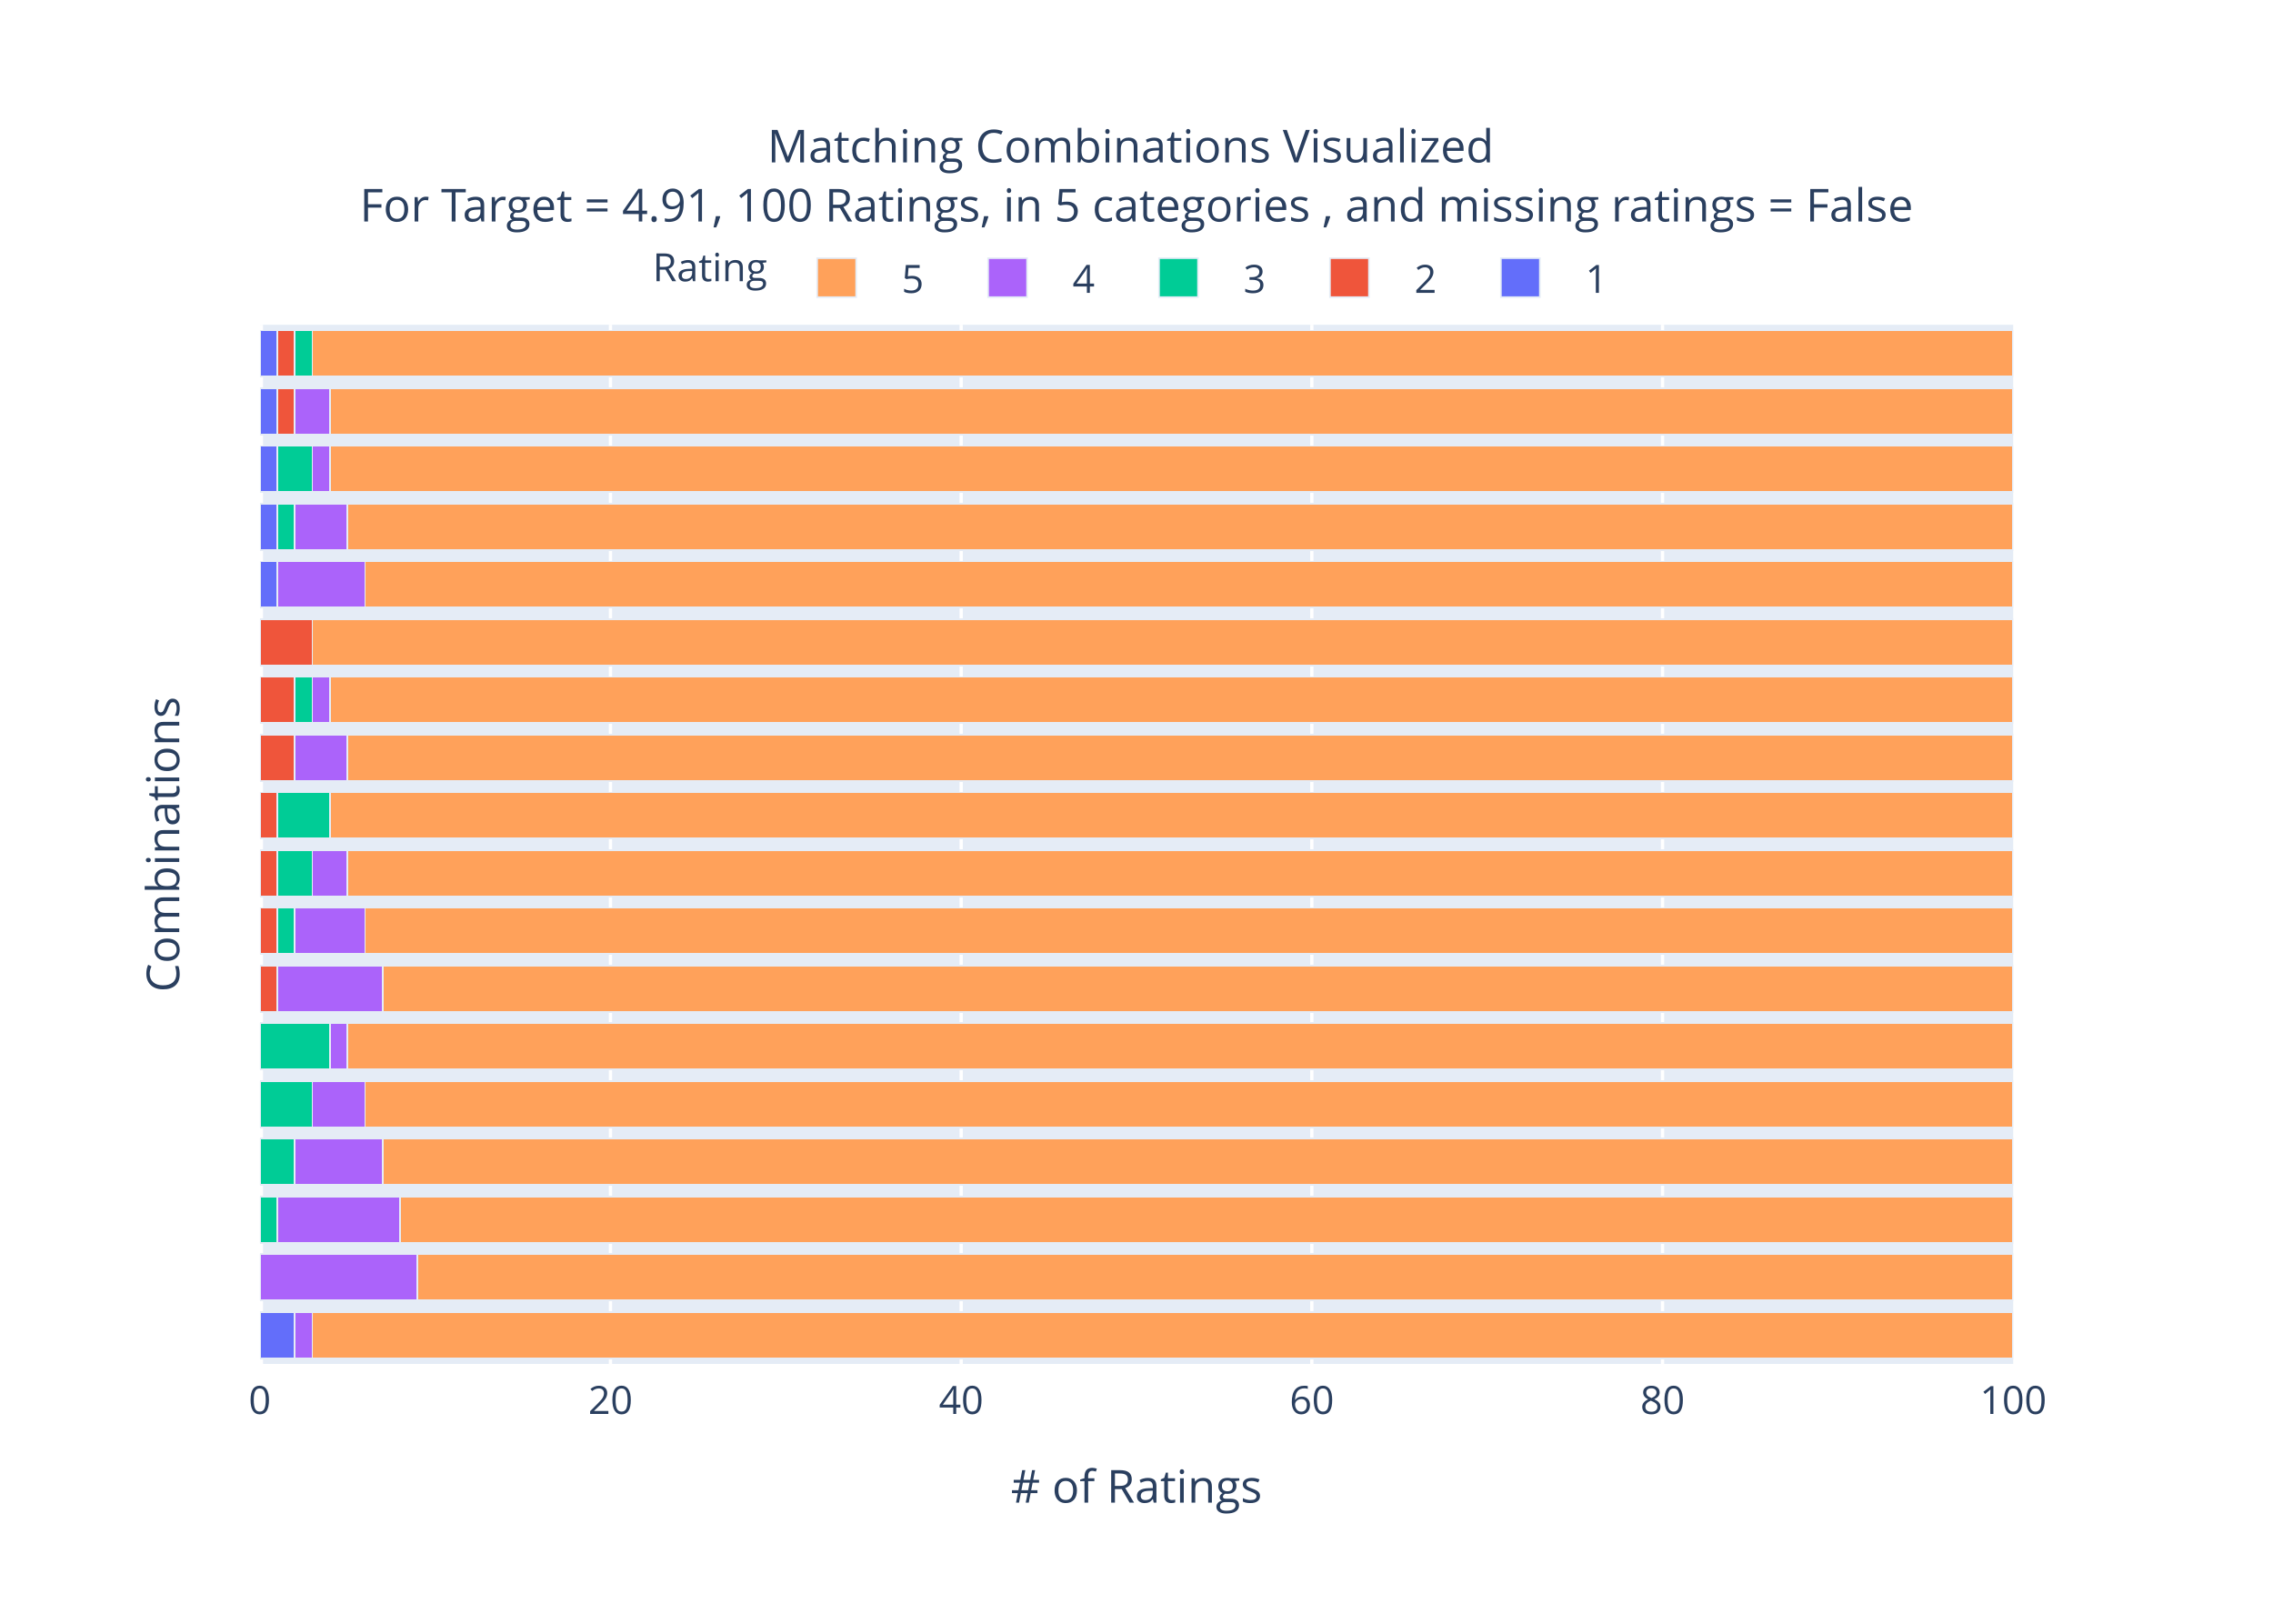
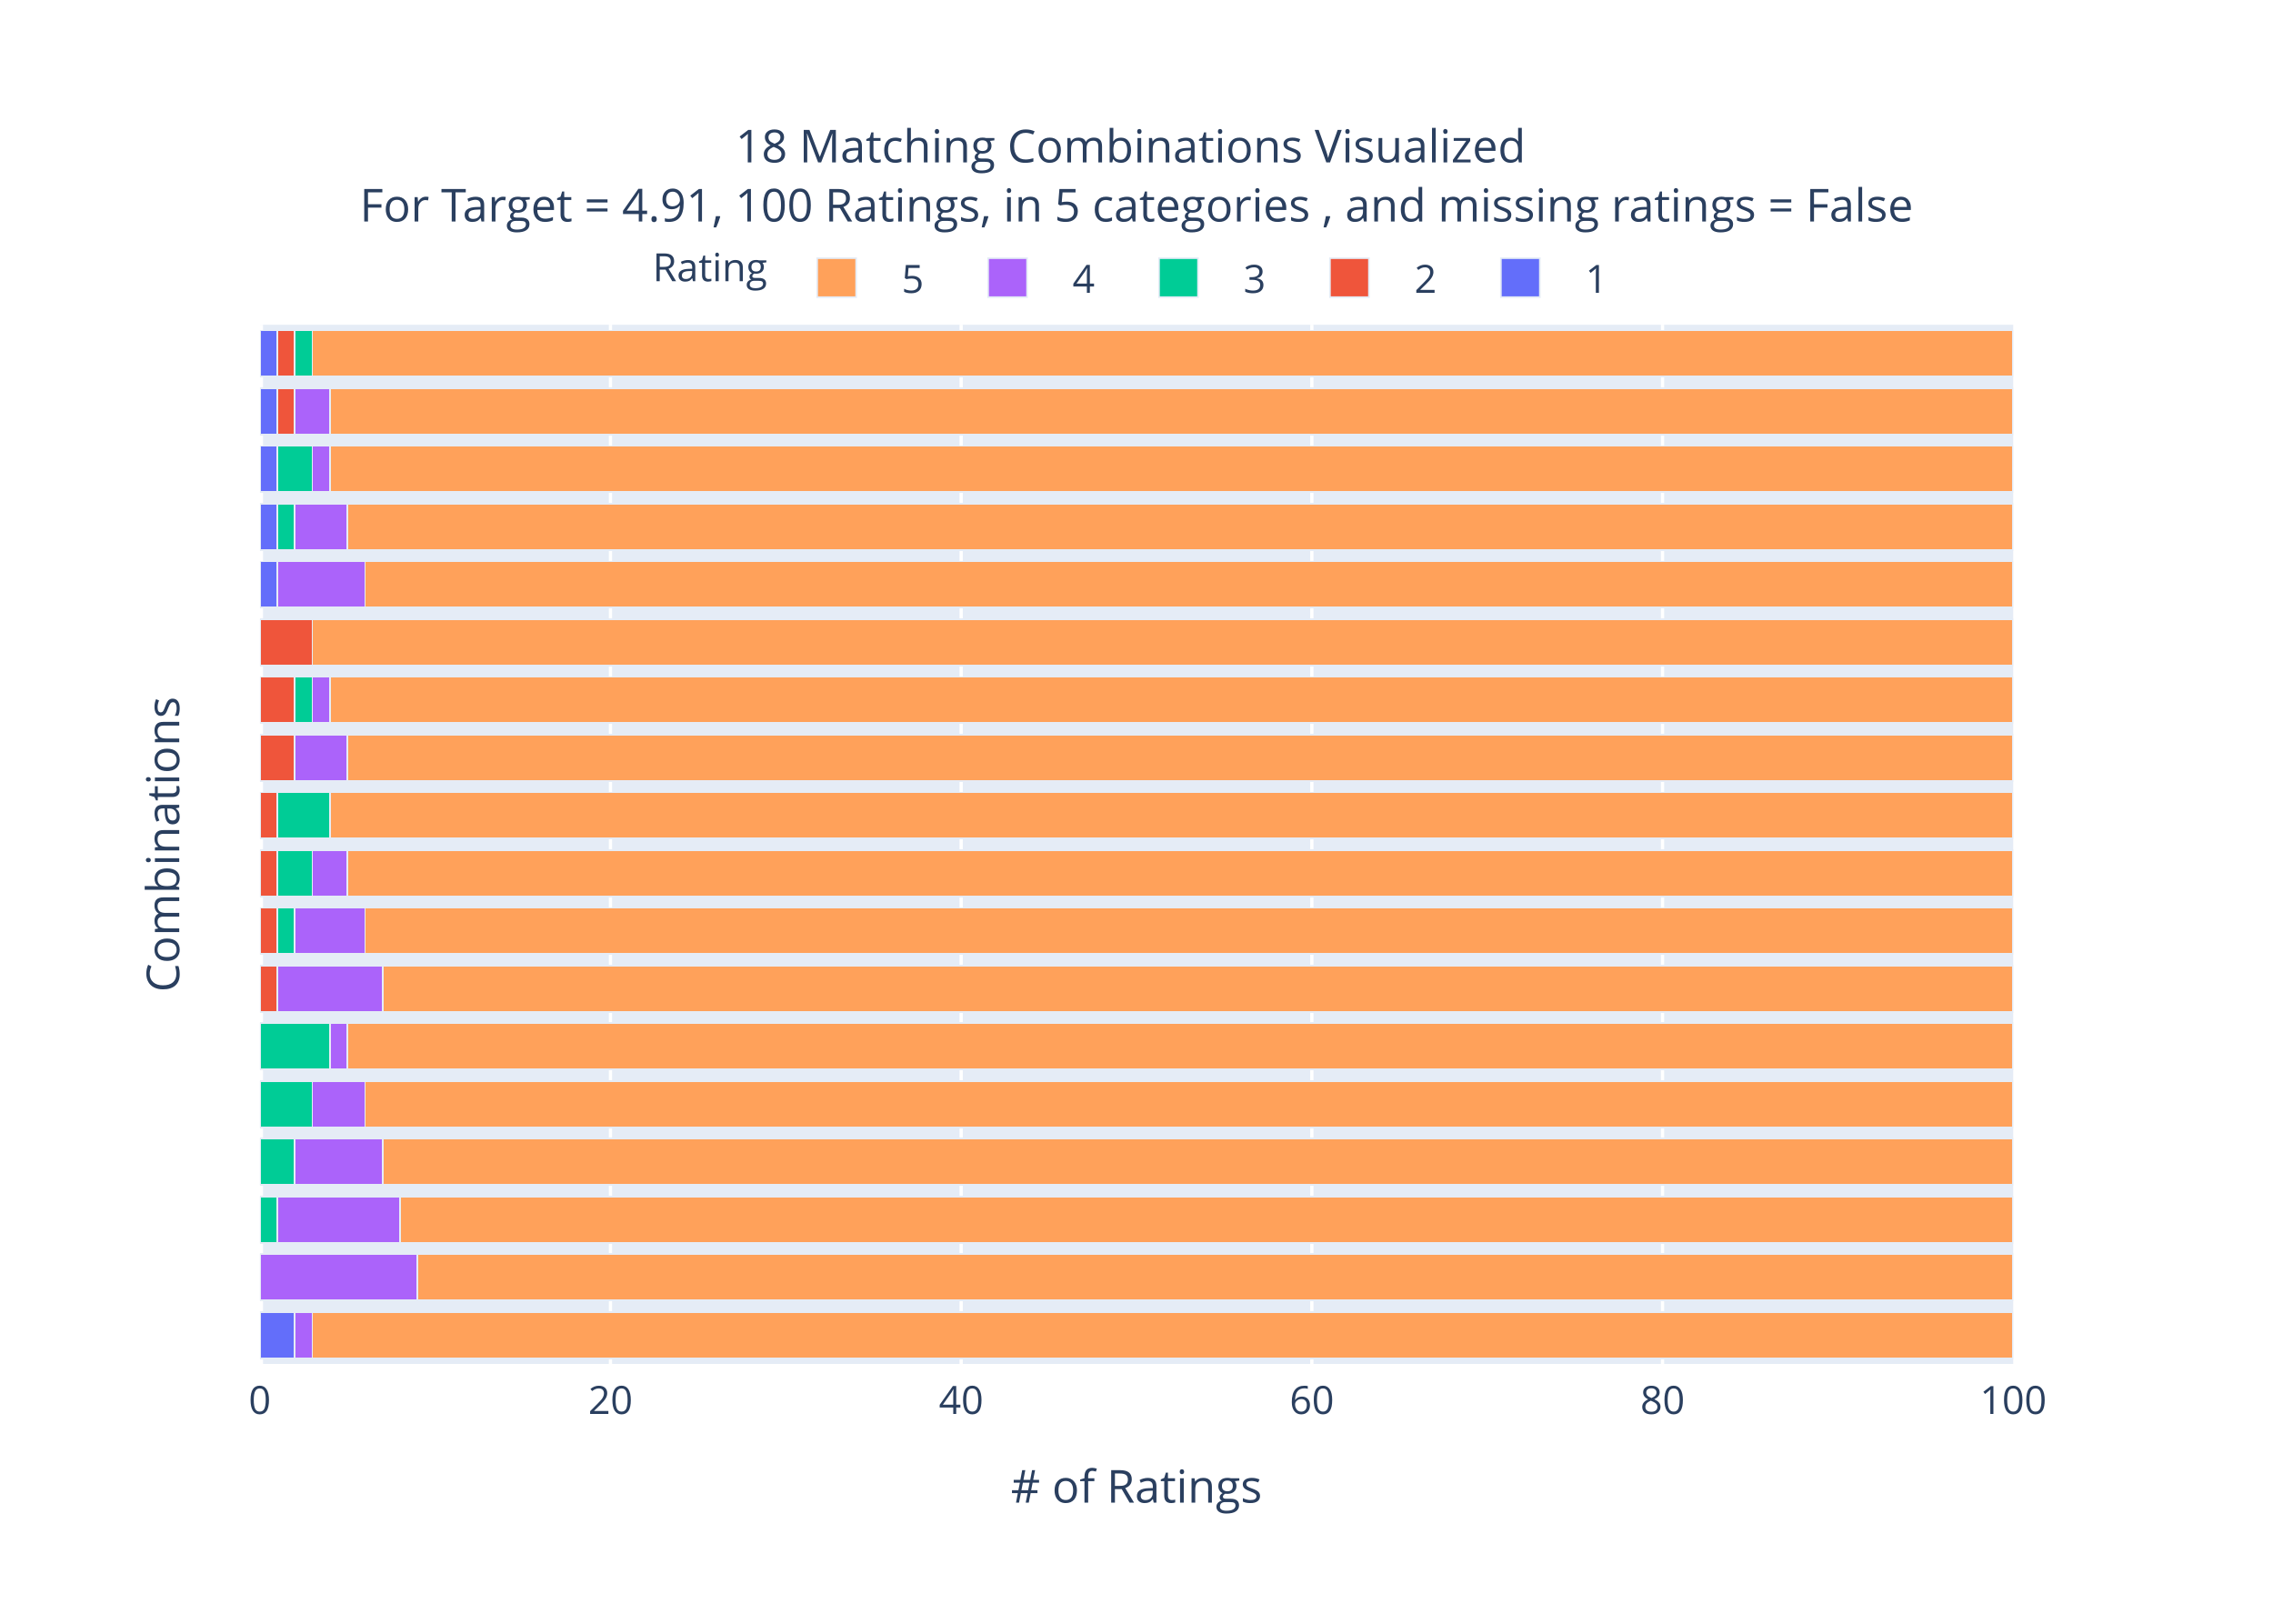
<svg xmlns="http://www.w3.org/2000/svg" class="main-svg" width="700" height="500" style="" viewBox="0 0 700 500">
  <rect x="0" y="0" width="700" height="500" style="fill: rgb(255, 255, 255); fill-opacity: 1;" />
-   <defs id="defs-179de3">
+   <defs id="defs-871ca5">
    <g class="clips">
-       <clipPath id="clip179de3xyplot" class="plotclip">
+       <clipPath id="clip871ca5xyplot" class="plotclip">
        <rect width="540" height="320" />
      </clipPath>
-       <clipPath class="axesclip" id="clip179de3x">
+       <clipPath class="axesclip" id="clip871ca5x">
        <rect x="80" y="0" width="540" height="500" />
      </clipPath>
-       <clipPath class="axesclip" id="clip179de3y">
+       <clipPath class="axesclip" id="clip871ca5y">
        <rect x="0" y="100" width="700" height="320" />
      </clipPath>
-       <clipPath class="axesclip" id="clip179de3xy">
+       <clipPath class="axesclip" id="clip871ca5xy">
        <rect x="80" y="100" width="540" height="320" />
      </clipPath>
    </g>
    <g class="gradients" />
  </defs>
  <g class="bglayer">
    <rect class="bg" x="80" y="100" width="540" height="320" style="fill: rgb(229, 236, 246); fill-opacity: 1; stroke-width: 0;" />
  </g>
  <g class="layer-below">
    <g class="imagelayer" />
    <g class="shapelayer" />
  </g>
  <g class="cartesianlayer">
    <g class="subplot xy">
      <g class="layer-subplot">
        <g class="shapelayer" />
        <g class="imagelayer" />
      </g>
      <g class="gridlayer">
        <g class="x">
          <path class="xgrid crisp" transform="translate(188,0)" d="M0,100v320" style="stroke: rgb(255, 255, 255); stroke-opacity: 1; stroke-width: 1px;" />
          <path class="xgrid crisp" transform="translate(296,0)" d="M0,100v320" style="stroke: rgb(255, 255, 255); stroke-opacity: 1; stroke-width: 1px;" />
          <path class="xgrid crisp" transform="translate(404,0)" d="M0,100v320" style="stroke: rgb(255, 255, 255); stroke-opacity: 1; stroke-width: 1px;" />
          <path class="xgrid crisp" transform="translate(512,0)" d="M0,100v320" style="stroke: rgb(255, 255, 255); stroke-opacity: 1; stroke-width: 1px;" />
        </g>
        <g class="y">
          <path class="ygrid crisp" transform="translate(0,322.22)" d="M80,0h540" style="stroke: rgb(255, 255, 255); stroke-opacity: 1; stroke-width: 1px;" />
          <path class="ygrid crisp" transform="translate(0,233.33)" d="M80,0h540" style="stroke: rgb(255, 255, 255); stroke-opacity: 1; stroke-width: 1px;" />
          <path class="ygrid crisp" transform="translate(0,144.44)" d="M80,0h540" style="stroke: rgb(255, 255, 255); stroke-opacity: 1; stroke-width: 1px;" />
        </g>
      </g>
      <g class="zerolinelayer">
        <path class="xzl zl crisp" transform="translate(80,0)" d="M0,100v320" style="stroke: rgb(255, 255, 255); stroke-opacity: 1; stroke-width: 2px;" />
        <path class="yzl zl crisp" transform="translate(0,411.11)" d="M80,0h540" style="stroke: rgb(255, 255, 255); stroke-opacity: 1; stroke-width: 2px;" />
      </g>
      <path class="xlines-below" />
      <path class="ylines-below" />
      <g class="overlines-below" />
      <g class="xaxislayer-below" />
      <g class="yaxislayer-below" />
      <g class="overaxes-below" />
-       <g class="plot" transform="translate(80, 100)" clip-path="url('#clip179de3xyplot')">
+       <g class="plot" transform="translate(80, 100)" clip-path="url('#clip871ca5xyplot')">
        <g class="barlayer mlayer">
          <g class="trace bars" shape-rendering="crispEdges" style="opacity: 1;">
            <g class="points">
              <g class="point">
                <path d="M0,318.22V304H10.8V318.22Z" style="vector-effect: non-scaling-stroke; opacity: 1; stroke-width: 0.5px; fill: rgb(99, 110, 250); fill-opacity: 1; stroke: rgb(229, 236, 246); stroke-opacity: 1;" />
              </g>
              <g class="point">
                <path d="M0,300.44V286.22H0V300.44Z" style="vector-effect: non-scaling-stroke; opacity: 1; stroke-width: 0.5px; fill: rgb(99, 110, 250); fill-opacity: 1; stroke: rgb(229, 236, 246); stroke-opacity: 1;" />
              </g>
              <g class="point">
                <path d="M0,282.67V268.44H0V282.67Z" style="vector-effect: non-scaling-stroke; opacity: 1; stroke-width: 0.5px; fill: rgb(99, 110, 250); fill-opacity: 1; stroke: rgb(229, 236, 246); stroke-opacity: 1;" />
              </g>
              <g class="point">
                <path d="M0,264.89V250.67H0V264.89Z" style="vector-effect: non-scaling-stroke; opacity: 1; stroke-width: 0.5px; fill: rgb(99, 110, 250); fill-opacity: 1; stroke: rgb(229, 236, 246); stroke-opacity: 1;" />
              </g>
              <g class="point">
                <path d="M0,247.11V232.89H0V247.11Z" style="vector-effect: non-scaling-stroke; opacity: 1; stroke-width: 0.5px; fill: rgb(99, 110, 250); fill-opacity: 1; stroke: rgb(229, 236, 246); stroke-opacity: 1;" />
              </g>
              <g class="point">
                <path d="M0,229.33V215.11H0V229.33Z" style="vector-effect: non-scaling-stroke; opacity: 1; stroke-width: 0.5px; fill: rgb(99, 110, 250); fill-opacity: 1; stroke: rgb(229, 236, 246); stroke-opacity: 1;" />
              </g>
              <g class="point">
                <path d="M0,211.56V197.33H0V211.56Z" style="vector-effect: non-scaling-stroke; opacity: 1; stroke-width: 0.5px; fill: rgb(99, 110, 250); fill-opacity: 1; stroke: rgb(229, 236, 246); stroke-opacity: 1;" />
              </g>
              <g class="point">
                <path d="M0,193.78V179.56H0V193.78Z" style="vector-effect: non-scaling-stroke; opacity: 1; stroke-width: 0.5px; fill: rgb(99, 110, 250); fill-opacity: 1; stroke: rgb(229, 236, 246); stroke-opacity: 1;" />
              </g>
              <g class="point">
                <path d="M0,176V161.78H0V176Z" style="vector-effect: non-scaling-stroke; opacity: 1; stroke-width: 0.5px; fill: rgb(99, 110, 250); fill-opacity: 1; stroke: rgb(229, 236, 246); stroke-opacity: 1;" />
              </g>
              <g class="point">
                <path d="M0,158.22V144H0V158.22Z" style="vector-effect: non-scaling-stroke; opacity: 1; stroke-width: 0.5px; fill: rgb(99, 110, 250); fill-opacity: 1; stroke: rgb(229, 236, 246); stroke-opacity: 1;" />
              </g>
              <g class="point">
                <path d="M0,140.44V126.22H0V140.44Z" style="vector-effect: non-scaling-stroke; opacity: 1; stroke-width: 0.5px; fill: rgb(99, 110, 250); fill-opacity: 1; stroke: rgb(229, 236, 246); stroke-opacity: 1;" />
              </g>
              <g class="point">
                <path d="M0,122.67V108.44H0V122.67Z" style="vector-effect: non-scaling-stroke; opacity: 1; stroke-width: 0.5px; fill: rgb(99, 110, 250); fill-opacity: 1; stroke: rgb(229, 236, 246); stroke-opacity: 1;" />
              </g>
              <g class="point">
                <path d="M0,104.89V90.67H0V104.89Z" style="vector-effect: non-scaling-stroke; opacity: 1; stroke-width: 0.5px; fill: rgb(99, 110, 250); fill-opacity: 1; stroke: rgb(229, 236, 246); stroke-opacity: 1;" />
              </g>
              <g class="point">
                <path d="M0,87.11V72.89H5.4V87.11Z" style="vector-effect: non-scaling-stroke; opacity: 1; stroke-width: 0.5px; fill: rgb(99, 110, 250); fill-opacity: 1; stroke: rgb(229, 236, 246); stroke-opacity: 1;" />
              </g>
              <g class="point">
                <path d="M0,69.33V55.11H5.4V69.33Z" style="vector-effect: non-scaling-stroke; opacity: 1; stroke-width: 0.5px; fill: rgb(99, 110, 250); fill-opacity: 1; stroke: rgb(229, 236, 246); stroke-opacity: 1;" />
              </g>
              <g class="point">
                <path d="M0,51.56V37.33H5.4V51.56Z" style="vector-effect: non-scaling-stroke; opacity: 1; stroke-width: 0.5px; fill: rgb(99, 110, 250); fill-opacity: 1; stroke: rgb(229, 236, 246); stroke-opacity: 1;" />
              </g>
              <g class="point">
                <path d="M0,33.78V19.56H5.4V33.78Z" style="vector-effect: non-scaling-stroke; opacity: 1; stroke-width: 0.5px; fill: rgb(99, 110, 250); fill-opacity: 1; stroke: rgb(229, 236, 246); stroke-opacity: 1;" />
              </g>
              <g class="point">
                <path d="M0,16V1.78H5.4V16Z" style="vector-effect: non-scaling-stroke; opacity: 1; stroke-width: 0.5px; fill: rgb(99, 110, 250); fill-opacity: 1; stroke: rgb(229, 236, 246); stroke-opacity: 1;" />
              </g>
            </g>
          </g>
          <g class="trace bars" shape-rendering="crispEdges" style="opacity: 1;">
            <g class="points">
              <g class="point">
                <path d="M10.8,318.22V304H10.8V318.22Z" style="vector-effect: non-scaling-stroke; opacity: 1; stroke-width: 0.5px; fill: rgb(239, 85, 59); fill-opacity: 1; stroke: rgb(229, 236, 246); stroke-opacity: 1;" />
              </g>
              <g class="point">
                <path d="M0,300.44V286.22H0V300.44Z" style="vector-effect: non-scaling-stroke; opacity: 1; stroke-width: 0.5px; fill: rgb(239, 85, 59); fill-opacity: 1; stroke: rgb(229, 236, 246); stroke-opacity: 1;" />
              </g>
              <g class="point">
                <path d="M0,282.67V268.44H0V282.67Z" style="vector-effect: non-scaling-stroke; opacity: 1; stroke-width: 0.5px; fill: rgb(239, 85, 59); fill-opacity: 1; stroke: rgb(229, 236, 246); stroke-opacity: 1;" />
              </g>
              <g class="point">
                <path d="M0,264.89V250.67H0V264.89Z" style="vector-effect: non-scaling-stroke; opacity: 1; stroke-width: 0.5px; fill: rgb(239, 85, 59); fill-opacity: 1; stroke: rgb(229, 236, 246); stroke-opacity: 1;" />
              </g>
              <g class="point">
                <path d="M0,247.11V232.89H0V247.11Z" style="vector-effect: non-scaling-stroke; opacity: 1; stroke-width: 0.5px; fill: rgb(239, 85, 59); fill-opacity: 1; stroke: rgb(229, 236, 246); stroke-opacity: 1;" />
              </g>
              <g class="point">
                <path d="M0,229.33V215.11H0V229.33Z" style="vector-effect: non-scaling-stroke; opacity: 1; stroke-width: 0.5px; fill: rgb(239, 85, 59); fill-opacity: 1; stroke: rgb(229, 236, 246); stroke-opacity: 1;" />
              </g>
              <g class="point">
                <path d="M0,211.56V197.33H5.4V211.56Z" style="vector-effect: non-scaling-stroke; opacity: 1; stroke-width: 0.5px; fill: rgb(239, 85, 59); fill-opacity: 1; stroke: rgb(229, 236, 246); stroke-opacity: 1;" />
              </g>
              <g class="point">
                <path d="M0,193.78V179.56H5.4V193.78Z" style="vector-effect: non-scaling-stroke; opacity: 1; stroke-width: 0.5px; fill: rgb(239, 85, 59); fill-opacity: 1; stroke: rgb(229, 236, 246); stroke-opacity: 1;" />
              </g>
              <g class="point">
                <path d="M0,176V161.78H5.4V176Z" style="vector-effect: non-scaling-stroke; opacity: 1; stroke-width: 0.5px; fill: rgb(239, 85, 59); fill-opacity: 1; stroke: rgb(229, 236, 246); stroke-opacity: 1;" />
              </g>
              <g class="point">
                <path d="M0,158.22V144H5.4V158.22Z" style="vector-effect: non-scaling-stroke; opacity: 1; stroke-width: 0.5px; fill: rgb(239, 85, 59); fill-opacity: 1; stroke: rgb(229, 236, 246); stroke-opacity: 1;" />
              </g>
              <g class="point">
                <path d="M0,140.44V126.22H10.8V140.44Z" style="vector-effect: non-scaling-stroke; opacity: 1; stroke-width: 0.5px; fill: rgb(239, 85, 59); fill-opacity: 1; stroke: rgb(229, 236, 246); stroke-opacity: 1;" />
              </g>
              <g class="point">
                <path d="M0,122.67V108.44H10.8V122.67Z" style="vector-effect: non-scaling-stroke; opacity: 1; stroke-width: 0.5px; fill: rgb(239, 85, 59); fill-opacity: 1; stroke: rgb(229, 236, 246); stroke-opacity: 1;" />
              </g>
              <g class="point">
                <path d="M0,104.89V90.67H16.2V104.89Z" style="vector-effect: non-scaling-stroke; opacity: 1; stroke-width: 0.5px; fill: rgb(239, 85, 59); fill-opacity: 1; stroke: rgb(229, 236, 246); stroke-opacity: 1;" />
              </g>
              <g class="point">
                <path d="M5.4,87.11V72.89H5.4V87.11Z" style="vector-effect: non-scaling-stroke; opacity: 1; stroke-width: 0.5px; fill: rgb(239, 85, 59); fill-opacity: 1; stroke: rgb(229, 236, 246); stroke-opacity: 1;" />
              </g>
              <g class="point">
                <path d="M5.4,69.33V55.11H5.4V69.33Z" style="vector-effect: non-scaling-stroke; opacity: 1; stroke-width: 0.5px; fill: rgb(239, 85, 59); fill-opacity: 1; stroke: rgb(229, 236, 246); stroke-opacity: 1;" />
              </g>
              <g class="point">
                <path d="M5.4,51.56V37.33H5.4V51.56Z" style="vector-effect: non-scaling-stroke; opacity: 1; stroke-width: 0.5px; fill: rgb(239, 85, 59); fill-opacity: 1; stroke: rgb(229, 236, 246); stroke-opacity: 1;" />
              </g>
              <g class="point">
                <path d="M5.4,33.78V19.56H10.8V33.78Z" style="vector-effect: non-scaling-stroke; opacity: 1; stroke-width: 0.5px; fill: rgb(239, 85, 59); fill-opacity: 1; stroke: rgb(229, 236, 246); stroke-opacity: 1;" />
              </g>
              <g class="point">
                <path d="M5.4,16V1.78H10.8V16Z" style="vector-effect: non-scaling-stroke; opacity: 1; stroke-width: 0.5px; fill: rgb(239, 85, 59); fill-opacity: 1; stroke: rgb(229, 236, 246); stroke-opacity: 1;" />
              </g>
            </g>
          </g>
          <g class="trace bars" shape-rendering="crispEdges" style="opacity: 1;">
            <g class="points">
              <g class="point">
                <path d="M10.8,318.22V304H10.8V318.22Z" style="vector-effect: non-scaling-stroke; opacity: 1; stroke-width: 0.5px; fill: rgb(0, 204, 150); fill-opacity: 1; stroke: rgb(229, 236, 246); stroke-opacity: 1;" />
              </g>
              <g class="point">
                <path d="M0,300.44V286.22H0V300.44Z" style="vector-effect: non-scaling-stroke; opacity: 1; stroke-width: 0.5px; fill: rgb(0, 204, 150); fill-opacity: 1; stroke: rgb(229, 236, 246); stroke-opacity: 1;" />
              </g>
              <g class="point">
                <path d="M0,282.67V268.44H5.4V282.67Z" style="vector-effect: non-scaling-stroke; opacity: 1; stroke-width: 0.5px; fill: rgb(0, 204, 150); fill-opacity: 1; stroke: rgb(229, 236, 246); stroke-opacity: 1;" />
              </g>
              <g class="point">
                <path d="M0,264.89V250.67H10.8V264.89Z" style="vector-effect: non-scaling-stroke; opacity: 1; stroke-width: 0.5px; fill: rgb(0, 204, 150); fill-opacity: 1; stroke: rgb(229, 236, 246); stroke-opacity: 1;" />
              </g>
              <g class="point">
                <path d="M0,247.11V232.89H16.2V247.11Z" style="vector-effect: non-scaling-stroke; opacity: 1; stroke-width: 0.5px; fill: rgb(0, 204, 150); fill-opacity: 1; stroke: rgb(229, 236, 246); stroke-opacity: 1;" />
              </g>
              <g class="point">
                <path d="M0,229.33V215.11H21.6V229.33Z" style="vector-effect: non-scaling-stroke; opacity: 1; stroke-width: 0.5px; fill: rgb(0, 204, 150); fill-opacity: 1; stroke: rgb(229, 236, 246); stroke-opacity: 1;" />
              </g>
              <g class="point">
                <path d="M5.4,211.56V197.33H5.4V211.56Z" style="vector-effect: non-scaling-stroke; opacity: 1; stroke-width: 0.5px; fill: rgb(0, 204, 150); fill-opacity: 1; stroke: rgb(229, 236, 246); stroke-opacity: 1;" />
              </g>
              <g class="point">
                <path d="M5.4,193.78V179.56H10.8V193.78Z" style="vector-effect: non-scaling-stroke; opacity: 1; stroke-width: 0.5px; fill: rgb(0, 204, 150); fill-opacity: 1; stroke: rgb(229, 236, 246); stroke-opacity: 1;" />
              </g>
              <g class="point">
                <path d="M5.4,176V161.78H16.2V176Z" style="vector-effect: non-scaling-stroke; opacity: 1; stroke-width: 0.5px; fill: rgb(0, 204, 150); fill-opacity: 1; stroke: rgb(229, 236, 246); stroke-opacity: 1;" />
              </g>
              <g class="point">
                <path d="M5.4,158.22V144H21.6V158.22Z" style="vector-effect: non-scaling-stroke; opacity: 1; stroke-width: 0.5px; fill: rgb(0, 204, 150); fill-opacity: 1; stroke: rgb(229, 236, 246); stroke-opacity: 1;" />
              </g>
              <g class="point">
                <path d="M10.8,140.44V126.22H10.8V140.44Z" style="vector-effect: non-scaling-stroke; opacity: 1; stroke-width: 0.5px; fill: rgb(0, 204, 150); fill-opacity: 1; stroke: rgb(229, 236, 246); stroke-opacity: 1;" />
              </g>
              <g class="point">
                <path d="M10.8,122.67V108.44H16.2V122.67Z" style="vector-effect: non-scaling-stroke; opacity: 1; stroke-width: 0.5px; fill: rgb(0, 204, 150); fill-opacity: 1; stroke: rgb(229, 236, 246); stroke-opacity: 1;" />
              </g>
              <g class="point">
                <path d="M16.2,104.89V90.67H16.2V104.89Z" style="vector-effect: non-scaling-stroke; opacity: 1; stroke-width: 0.5px; fill: rgb(0, 204, 150); fill-opacity: 1; stroke: rgb(229, 236, 246); stroke-opacity: 1;" />
              </g>
              <g class="point">
                <path d="M5.4,87.11V72.89H5.4V87.11Z" style="vector-effect: non-scaling-stroke; opacity: 1; stroke-width: 0.5px; fill: rgb(0, 204, 150); fill-opacity: 1; stroke: rgb(229, 236, 246); stroke-opacity: 1;" />
              </g>
              <g class="point">
                <path d="M5.4,69.33V55.11H10.8V69.33Z" style="vector-effect: non-scaling-stroke; opacity: 1; stroke-width: 0.5px; fill: rgb(0, 204, 150); fill-opacity: 1; stroke: rgb(229, 236, 246); stroke-opacity: 1;" />
              </g>
              <g class="point">
                <path d="M5.4,51.56V37.33H16.2V51.56Z" style="vector-effect: non-scaling-stroke; opacity: 1; stroke-width: 0.5px; fill: rgb(0, 204, 150); fill-opacity: 1; stroke: rgb(229, 236, 246); stroke-opacity: 1;" />
              </g>
              <g class="point">
                <path d="M10.8,33.78V19.56H10.8V33.78Z" style="vector-effect: non-scaling-stroke; opacity: 1; stroke-width: 0.5px; fill: rgb(0, 204, 150); fill-opacity: 1; stroke: rgb(229, 236, 246); stroke-opacity: 1;" />
              </g>
              <g class="point">
                <path d="M10.8,16V1.78H16.2V16Z" style="vector-effect: non-scaling-stroke; opacity: 1; stroke-width: 0.5px; fill: rgb(0, 204, 150); fill-opacity: 1; stroke: rgb(229, 236, 246); stroke-opacity: 1;" />
              </g>
            </g>
          </g>
          <g class="trace bars" shape-rendering="crispEdges" style="opacity: 1;">
            <g class="points">
              <g class="point">
                <path d="M10.8,318.22V304H16.2V318.22Z" style="vector-effect: non-scaling-stroke; opacity: 1; stroke-width: 0.5px; fill: rgb(171, 99, 250); fill-opacity: 1; stroke: rgb(229, 236, 246); stroke-opacity: 1;" />
              </g>
              <g class="point">
                <path d="M0,300.44V286.22H48.6V300.44Z" style="vector-effect: non-scaling-stroke; opacity: 1; stroke-width: 0.5px; fill: rgb(171, 99, 250); fill-opacity: 1; stroke: rgb(229, 236, 246); stroke-opacity: 1;" />
              </g>
              <g class="point">
                <path d="M5.4,282.67V268.44H43.2V282.67Z" style="vector-effect: non-scaling-stroke; opacity: 1; stroke-width: 0.5px; fill: rgb(171, 99, 250); fill-opacity: 1; stroke: rgb(229, 236, 246); stroke-opacity: 1;" />
              </g>
              <g class="point">
                <path d="M10.8,264.89V250.67H37.8V264.89Z" style="vector-effect: non-scaling-stroke; opacity: 1; stroke-width: 0.5px; fill: rgb(171, 99, 250); fill-opacity: 1; stroke: rgb(229, 236, 246); stroke-opacity: 1;" />
              </g>
              <g class="point">
                <path d="M16.2,247.11V232.89H32.4V247.11Z" style="vector-effect: non-scaling-stroke; opacity: 1; stroke-width: 0.5px; fill: rgb(171, 99, 250); fill-opacity: 1; stroke: rgb(229, 236, 246); stroke-opacity: 1;" />
              </g>
              <g class="point">
                <path d="M21.6,229.33V215.11H27V229.33Z" style="vector-effect: non-scaling-stroke; opacity: 1; stroke-width: 0.5px; fill: rgb(171, 99, 250); fill-opacity: 1; stroke: rgb(229, 236, 246); stroke-opacity: 1;" />
              </g>
              <g class="point">
                <path d="M5.4,211.56V197.33H37.8V211.56Z" style="vector-effect: non-scaling-stroke; opacity: 1; stroke-width: 0.5px; fill: rgb(171, 99, 250); fill-opacity: 1; stroke: rgb(229, 236, 246); stroke-opacity: 1;" />
              </g>
              <g class="point">
                <path d="M10.8,193.78V179.56H32.4V193.78Z" style="vector-effect: non-scaling-stroke; opacity: 1; stroke-width: 0.5px; fill: rgb(171, 99, 250); fill-opacity: 1; stroke: rgb(229, 236, 246); stroke-opacity: 1;" />
              </g>
              <g class="point">
                <path d="M16.2,176V161.78H27V176Z" style="vector-effect: non-scaling-stroke; opacity: 1; stroke-width: 0.5px; fill: rgb(171, 99, 250); fill-opacity: 1; stroke: rgb(229, 236, 246); stroke-opacity: 1;" />
              </g>
              <g class="point">
                <path d="M21.6,158.22V144H21.6V158.22Z" style="vector-effect: non-scaling-stroke; opacity: 1; stroke-width: 0.5px; fill: rgb(171, 99, 250); fill-opacity: 1; stroke: rgb(229, 236, 246); stroke-opacity: 1;" />
              </g>
              <g class="point">
                <path d="M10.8,140.44V126.22H27V140.44Z" style="vector-effect: non-scaling-stroke; opacity: 1; stroke-width: 0.5px; fill: rgb(171, 99, 250); fill-opacity: 1; stroke: rgb(229, 236, 246); stroke-opacity: 1;" />
              </g>
              <g class="point">
                <path d="M16.2,122.67V108.44H21.6V122.67Z" style="vector-effect: non-scaling-stroke; opacity: 1; stroke-width: 0.5px; fill: rgb(171, 99, 250); fill-opacity: 1; stroke: rgb(229, 236, 246); stroke-opacity: 1;" />
              </g>
              <g class="point">
                <path d="M16.2,104.89V90.67H16.2V104.89Z" style="vector-effect: non-scaling-stroke; opacity: 1; stroke-width: 0.5px; fill: rgb(171, 99, 250); fill-opacity: 1; stroke: rgb(229, 236, 246); stroke-opacity: 1;" />
              </g>
              <g class="point">
                <path d="M5.4,87.11V72.89H32.4V87.11Z" style="vector-effect: non-scaling-stroke; opacity: 1; stroke-width: 0.5px; fill: rgb(171, 99, 250); fill-opacity: 1; stroke: rgb(229, 236, 246); stroke-opacity: 1;" />
              </g>
              <g class="point">
                <path d="M10.8,69.33V55.11H27V69.33Z" style="vector-effect: non-scaling-stroke; opacity: 1; stroke-width: 0.5px; fill: rgb(171, 99, 250); fill-opacity: 1; stroke: rgb(229, 236, 246); stroke-opacity: 1;" />
              </g>
              <g class="point">
                <path d="M16.2,51.56V37.33H21.6V51.56Z" style="vector-effect: non-scaling-stroke; opacity: 1; stroke-width: 0.5px; fill: rgb(171, 99, 250); fill-opacity: 1; stroke: rgb(229, 236, 246); stroke-opacity: 1;" />
              </g>
              <g class="point">
                <path d="M10.8,33.78V19.56H21.6V33.78Z" style="vector-effect: non-scaling-stroke; opacity: 1; stroke-width: 0.5px; fill: rgb(171, 99, 250); fill-opacity: 1; stroke: rgb(229, 236, 246); stroke-opacity: 1;" />
              </g>
              <g class="point">
                <path d="M16.2,16V1.78H16.2V16Z" style="vector-effect: non-scaling-stroke; opacity: 1; stroke-width: 0.5px; fill: rgb(171, 99, 250); fill-opacity: 1; stroke: rgb(229, 236, 246); stroke-opacity: 1;" />
              </g>
            </g>
          </g>
          <g class="trace bars" shape-rendering="crispEdges" style="opacity: 1;">
            <g class="points">
              <g class="point">
                <path d="M16.2,318.22V304H540V318.22Z" style="vector-effect: non-scaling-stroke; opacity: 1; stroke-width: 0.5px; fill: rgb(255, 161, 90); fill-opacity: 1; stroke: rgb(229, 236, 246); stroke-opacity: 1;" />
              </g>
              <g class="point">
                <path d="M48.6,300.44V286.22H540V300.44Z" style="vector-effect: non-scaling-stroke; opacity: 1; stroke-width: 0.5px; fill: rgb(255, 161, 90); fill-opacity: 1; stroke: rgb(229, 236, 246); stroke-opacity: 1;" />
              </g>
              <g class="point">
                <path d="M43.2,282.67V268.44H540V282.67Z" style="vector-effect: non-scaling-stroke; opacity: 1; stroke-width: 0.5px; fill: rgb(255, 161, 90); fill-opacity: 1; stroke: rgb(229, 236, 246); stroke-opacity: 1;" />
              </g>
              <g class="point">
                <path d="M37.8,264.89V250.67H540V264.89Z" style="vector-effect: non-scaling-stroke; opacity: 1; stroke-width: 0.5px; fill: rgb(255, 161, 90); fill-opacity: 1; stroke: rgb(229, 236, 246); stroke-opacity: 1;" />
              </g>
              <g class="point">
                <path d="M32.4,247.11V232.89H540V247.11Z" style="vector-effect: non-scaling-stroke; opacity: 1; stroke-width: 0.5px; fill: rgb(255, 161, 90); fill-opacity: 1; stroke: rgb(229, 236, 246); stroke-opacity: 1;" />
              </g>
              <g class="point">
                <path d="M27,229.33V215.11H540V229.33Z" style="vector-effect: non-scaling-stroke; opacity: 1; stroke-width: 0.5px; fill: rgb(255, 161, 90); fill-opacity: 1; stroke: rgb(229, 236, 246); stroke-opacity: 1;" />
              </g>
              <g class="point">
                <path d="M37.8,211.56V197.33H540V211.56Z" style="vector-effect: non-scaling-stroke; opacity: 1; stroke-width: 0.5px; fill: rgb(255, 161, 90); fill-opacity: 1; stroke: rgb(229, 236, 246); stroke-opacity: 1;" />
              </g>
              <g class="point">
                <path d="M32.4,193.78V179.56H540V193.78Z" style="vector-effect: non-scaling-stroke; opacity: 1; stroke-width: 0.5px; fill: rgb(255, 161, 90); fill-opacity: 1; stroke: rgb(229, 236, 246); stroke-opacity: 1;" />
              </g>
              <g class="point">
                <path d="M27,176V161.78H540V176Z" style="vector-effect: non-scaling-stroke; opacity: 1; stroke-width: 0.5px; fill: rgb(255, 161, 90); fill-opacity: 1; stroke: rgb(229, 236, 246); stroke-opacity: 1;" />
              </g>
              <g class="point">
                <path d="M21.6,158.22V144H540V158.22Z" style="vector-effect: non-scaling-stroke; opacity: 1; stroke-width: 0.5px; fill: rgb(255, 161, 90); fill-opacity: 1; stroke: rgb(229, 236, 246); stroke-opacity: 1;" />
              </g>
              <g class="point">
                <path d="M27,140.44V126.22H540V140.44Z" style="vector-effect: non-scaling-stroke; opacity: 1; stroke-width: 0.5px; fill: rgb(255, 161, 90); fill-opacity: 1; stroke: rgb(229, 236, 246); stroke-opacity: 1;" />
              </g>
              <g class="point">
                <path d="M21.6,122.67V108.44H540V122.67Z" style="vector-effect: non-scaling-stroke; opacity: 1; stroke-width: 0.5px; fill: rgb(255, 161, 90); fill-opacity: 1; stroke: rgb(229, 236, 246); stroke-opacity: 1;" />
              </g>
              <g class="point">
                <path d="M16.2,104.89V90.67H540V104.89Z" style="vector-effect: non-scaling-stroke; opacity: 1; stroke-width: 0.5px; fill: rgb(255, 161, 90); fill-opacity: 1; stroke: rgb(229, 236, 246); stroke-opacity: 1;" />
              </g>
              <g class="point">
                <path d="M32.4,87.11V72.89H540V87.11Z" style="vector-effect: non-scaling-stroke; opacity: 1; stroke-width: 0.5px; fill: rgb(255, 161, 90); fill-opacity: 1; stroke: rgb(229, 236, 246); stroke-opacity: 1;" />
              </g>
              <g class="point">
                <path d="M27,69.33V55.11H540V69.33Z" style="vector-effect: non-scaling-stroke; opacity: 1; stroke-width: 0.5px; fill: rgb(255, 161, 90); fill-opacity: 1; stroke: rgb(229, 236, 246); stroke-opacity: 1;" />
              </g>
              <g class="point">
                <path d="M21.6,51.56V37.33H540V51.56Z" style="vector-effect: non-scaling-stroke; opacity: 1; stroke-width: 0.5px; fill: rgb(255, 161, 90); fill-opacity: 1; stroke: rgb(229, 236, 246); stroke-opacity: 1;" />
              </g>
              <g class="point">
                <path d="M21.6,33.78V19.56H540V33.78Z" style="vector-effect: non-scaling-stroke; opacity: 1; stroke-width: 0.5px; fill: rgb(255, 161, 90); fill-opacity: 1; stroke: rgb(229, 236, 246); stroke-opacity: 1;" />
              </g>
              <g class="point">
                <path d="M16.2,16V1.78H540V16Z" style="vector-effect: non-scaling-stroke; opacity: 1; stroke-width: 0.5px; fill: rgb(255, 161, 90); fill-opacity: 1; stroke: rgb(229, 236, 246); stroke-opacity: 1;" />
              </g>
            </g>
          </g>
        </g>
      </g>
      <g class="overplot" />
      <path class="xlines-above crisp" d="M79,420.5H620" style="fill: none; stroke-width: 1px; stroke: rgb(255, 255, 255); stroke-opacity: 1;" />
      <path class="ylines-above crisp" d="M79.5,100V420" style="fill: none; stroke-width: 1px; stroke: rgb(255, 255, 255); stroke-opacity: 1;" />
      <g class="overlines-above" />
      <g class="xaxislayer-above">
        <g class="xtick">
          <text text-anchor="middle" x="0" y="435.4" transform="translate(80,0)" style="font-family: 'Open Sans', verdana, arial, sans-serif; font-size: 12px; fill: rgb(42, 63, 95); fill-opacity: 1; white-space: pre;">0</text>
        </g>
        <g class="xtick">
          <text text-anchor="middle" x="0" y="435.4" transform="translate(188,0)" style="font-family: 'Open Sans', verdana, arial, sans-serif; font-size: 12px; fill: rgb(42, 63, 95); fill-opacity: 1; white-space: pre;">20</text>
        </g>
        <g class="xtick">
          <text text-anchor="middle" x="0" y="435.4" transform="translate(296,0)" style="font-family: 'Open Sans', verdana, arial, sans-serif; font-size: 12px; fill: rgb(42, 63, 95); fill-opacity: 1; white-space: pre;">40</text>
        </g>
        <g class="xtick">
          <text text-anchor="middle" x="0" y="435.4" transform="translate(404,0)" style="font-family: 'Open Sans', verdana, arial, sans-serif; font-size: 12px; fill: rgb(42, 63, 95); fill-opacity: 1; white-space: pre;">60</text>
        </g>
        <g class="xtick">
          <text text-anchor="middle" x="0" y="435.4" transform="translate(512,0)" style="font-family: 'Open Sans', verdana, arial, sans-serif; font-size: 12px; fill: rgb(42, 63, 95); fill-opacity: 1; white-space: pre;">80</text>
        </g>
        <g class="xtick">
          <text text-anchor="middle" x="0" y="435.4" transform="translate(620,0)" style="font-family: 'Open Sans', verdana, arial, sans-serif; font-size: 12px; fill: rgb(42, 63, 95); fill-opacity: 1; white-space: pre;">100</text>
        </g>
      </g>
      <g class="yaxislayer-above" />
      <g class="overaxes-above" />
    </g>
  </g>
  <g class="polarlayer" />
  <g class="ternarylayer" />
  <g class="geolayer" />
  <g class="funnelarealayer" />
  <g class="pielayer" />
  <g class="treemaplayer" />
  <g class="sunburstlayer" />
  <g class="glimages" />
-   <defs id="topdefs-179de3">
+   <defs id="topdefs-871ca5">
    <g class="clips" />
-     <clipPath id="legend179de3">
+     <clipPath id="legend871ca5">
      <rect width="302" height="29" x="0" y="0" />
    </clipPath>
  </defs>
  <g class="layer-above">
    <g class="imagelayer" />
    <g class="shapelayer" />
  </g>
  <g class="infolayer">
    <g class="legend" pointer-events="all" transform="translate(199, 71)">
      <rect class="bg" shape-rendering="crispEdges" style="stroke: rgb(68, 68, 68); stroke-opacity: 1; fill: rgb(255, 255, 255); fill-opacity: 1; stroke-width: 0px;" width="302" height="29" x="0" y="0" />
-       <g class="scrollbox" transform="translate(0, 0)" clip-path="url('#legend179de3')">
+       <g class="scrollbox" transform="translate(0, 0)" clip-path="url('#legend871ca5')">
        <text class="legendtitletext user-select-none" text-anchor="start" x="2" y="15.6" style="font-family: 'Open Sans', verdana, arial, sans-serif; font-size: 12px; fill: rgb(42, 63, 95); fill-opacity: 1; white-space: pre;">Rating</text>
        <g class="groups">
          <g class="traces" transform="translate(38.65625, 14.5)" style="opacity: 1;">
            <text class="legendtext user-select-none" text-anchor="start" x="40" y="4.68" style="font-family: 'Open Sans', verdana, arial, sans-serif; font-size: 12px; fill: rgb(42, 63, 95); fill-opacity: 1; white-space: pre;">5</text>
            <g class="layers" style="opacity: 1;">
              <g class="legendfill" />
              <g class="legendlines" />
              <g class="legendsymbols">
                <g class="legendpoints">
                  <path class="legendundefined" d="M6,6H-6V-6H6Z" transform="translate(20,0)" style="stroke-width: 0.5px; fill: rgb(255, 161, 90); fill-opacity: 1; stroke: rgb(229, 236, 246); stroke-opacity: 1;" />
                </g>
              </g>
            </g>
            <rect class="legendtoggle" pointer-events="all" x="0" y="-9.5" width="50.141" height="19" style="cursor: pointer; fill: rgb(0, 0, 0); fill-opacity: 0;" />
          </g>
          <g class="traces" transform="translate(91.29688, 14.5)" style="opacity: 1;">
            <text class="legendtext user-select-none" text-anchor="start" x="40" y="4.68" style="font-family: 'Open Sans', verdana, arial, sans-serif; font-size: 12px; fill: rgb(42, 63, 95); fill-opacity: 1; white-space: pre;">4</text>
            <g class="layers" style="opacity: 1;">
              <g class="legendfill" />
              <g class="legendlines" />
              <g class="legendsymbols">
                <g class="legendpoints">
                  <path class="legendundefined" d="M6,6H-6V-6H6Z" transform="translate(20,0)" style="stroke-width: 0.5px; fill: rgb(171, 99, 250); fill-opacity: 1; stroke: rgb(229, 236, 246); stroke-opacity: 1;" />
                </g>
              </g>
            </g>
            <rect class="legendtoggle" pointer-events="all" x="0" y="-9.5" width="50.141" height="19" style="cursor: pointer; fill: rgb(0, 0, 0); fill-opacity: 0;" />
          </g>
          <g class="traces" transform="translate(143.9375, 14.5)" style="opacity: 1;">
            <text class="legendtext user-select-none" text-anchor="start" x="40" y="4.68" style="font-family: 'Open Sans', verdana, arial, sans-serif; font-size: 12px; fill: rgb(42, 63, 95); fill-opacity: 1; white-space: pre;">3</text>
            <g class="layers" style="opacity: 1;">
              <g class="legendfill" />
              <g class="legendlines" />
              <g class="legendsymbols">
                <g class="legendpoints">
                  <path class="legendundefined" d="M6,6H-6V-6H6Z" transform="translate(20,0)" style="stroke-width: 0.5px; fill: rgb(0, 204, 150); fill-opacity: 1; stroke: rgb(229, 236, 246); stroke-opacity: 1;" />
                </g>
              </g>
            </g>
            <rect class="legendtoggle" pointer-events="all" x="0" y="-9.5" width="50.141" height="19" style="cursor: pointer; fill: rgb(0, 0, 0); fill-opacity: 0;" />
          </g>
          <g class="traces" transform="translate(196.5781, 14.5)" style="opacity: 1;">
            <text class="legendtext user-select-none" text-anchor="start" x="40" y="4.68" style="font-family: 'Open Sans', verdana, arial, sans-serif; font-size: 12px; fill: rgb(42, 63, 95); fill-opacity: 1; white-space: pre;">2</text>
            <g class="layers" style="opacity: 1;">
              <g class="legendfill" />
              <g class="legendlines" />
              <g class="legendsymbols">
                <g class="legendpoints">
                  <path class="legendundefined" d="M6,6H-6V-6H6Z" transform="translate(20,0)" style="stroke-width: 0.5px; fill: rgb(239, 85, 59); fill-opacity: 1; stroke: rgb(229, 236, 246); stroke-opacity: 1;" />
                </g>
              </g>
            </g>
            <rect class="legendtoggle" pointer-events="all" x="0" y="-9.5" width="50.141" height="19" style="cursor: pointer; fill: rgb(0, 0, 0); fill-opacity: 0;" />
          </g>
          <g class="traces" transform="translate(249.2188, 14.5)" style="opacity: 1;">
            <text class="legendtext user-select-none" text-anchor="start" x="40" y="4.68" style="font-family: 'Open Sans', verdana, arial, sans-serif; font-size: 12px; fill: rgb(42, 63, 95); fill-opacity: 1; white-space: pre;">1</text>
            <g class="layers" style="opacity: 1;">
              <g class="legendfill" />
              <g class="legendlines" />
              <g class="legendsymbols">
                <g class="legendpoints">
                  <path class="legendundefined" d="M6,6H-6V-6H6Z" transform="translate(20,0)" style="stroke-width: 0.5px; fill: rgb(99, 110, 250); fill-opacity: 1; stroke: rgb(229, 236, 246); stroke-opacity: 1;" />
                </g>
              </g>
            </g>
            <rect class="legendtoggle" pointer-events="all" x="0" y="-9.5" width="50.141" height="19" style="cursor: pointer; fill: rgb(0, 0, 0); fill-opacity: 0;" />
          </g>
        </g>
      </g>
      <rect class="scrollbar" rx="20" ry="3" width="0" height="0" style="fill: rgb(128, 139, 164); fill-opacity: 1;" x="0" y="0" />
    </g>
    <g class="g-gtitle">
      <text class="gtitle" x="350" y="50" text-anchor="middle" dy="0em" style="font-family: 'Open Sans', verdana, arial, sans-serif; font-size: 14px; fill: rgb(42, 63, 95); opacity: 1; font-weight: normal; white-space: pre;">
-         <tspan class="line" dy="0em" x="350" y="50">Matching Combinations Visualized</tspan>
+         <tspan class="line" dy="0em" x="350" y="50">18 Matching Combinations Visualized</tspan>
        <tspan class="line" dy="1.3em" x="350" y="50">For Target = 4.91, 100 Ratings, in 5 categories , and missing ratings = False</tspan>
      </text>
    </g>
    <g class="g-xtitle">
      <text class="xtitle" x="350" y="462.706" text-anchor="middle" style="font-family: 'Open Sans', verdana, arial, sans-serif; font-size: 14px; fill: rgb(42, 63, 95); opacity: 1; font-weight: normal; white-space: pre;"># of Ratings</text>
    </g>
    <g class="g-ytitle">
      <text class="ytitle" transform="rotate(-90,55.2,260)" x="55.2" y="260" text-anchor="middle" style="font-family: 'Open Sans', verdana, arial, sans-serif; font-size: 14px; fill: rgb(42, 63, 95); opacity: 1; font-weight: normal; white-space: pre;">Combinations</text>
    </g>
  </g>
</svg>
